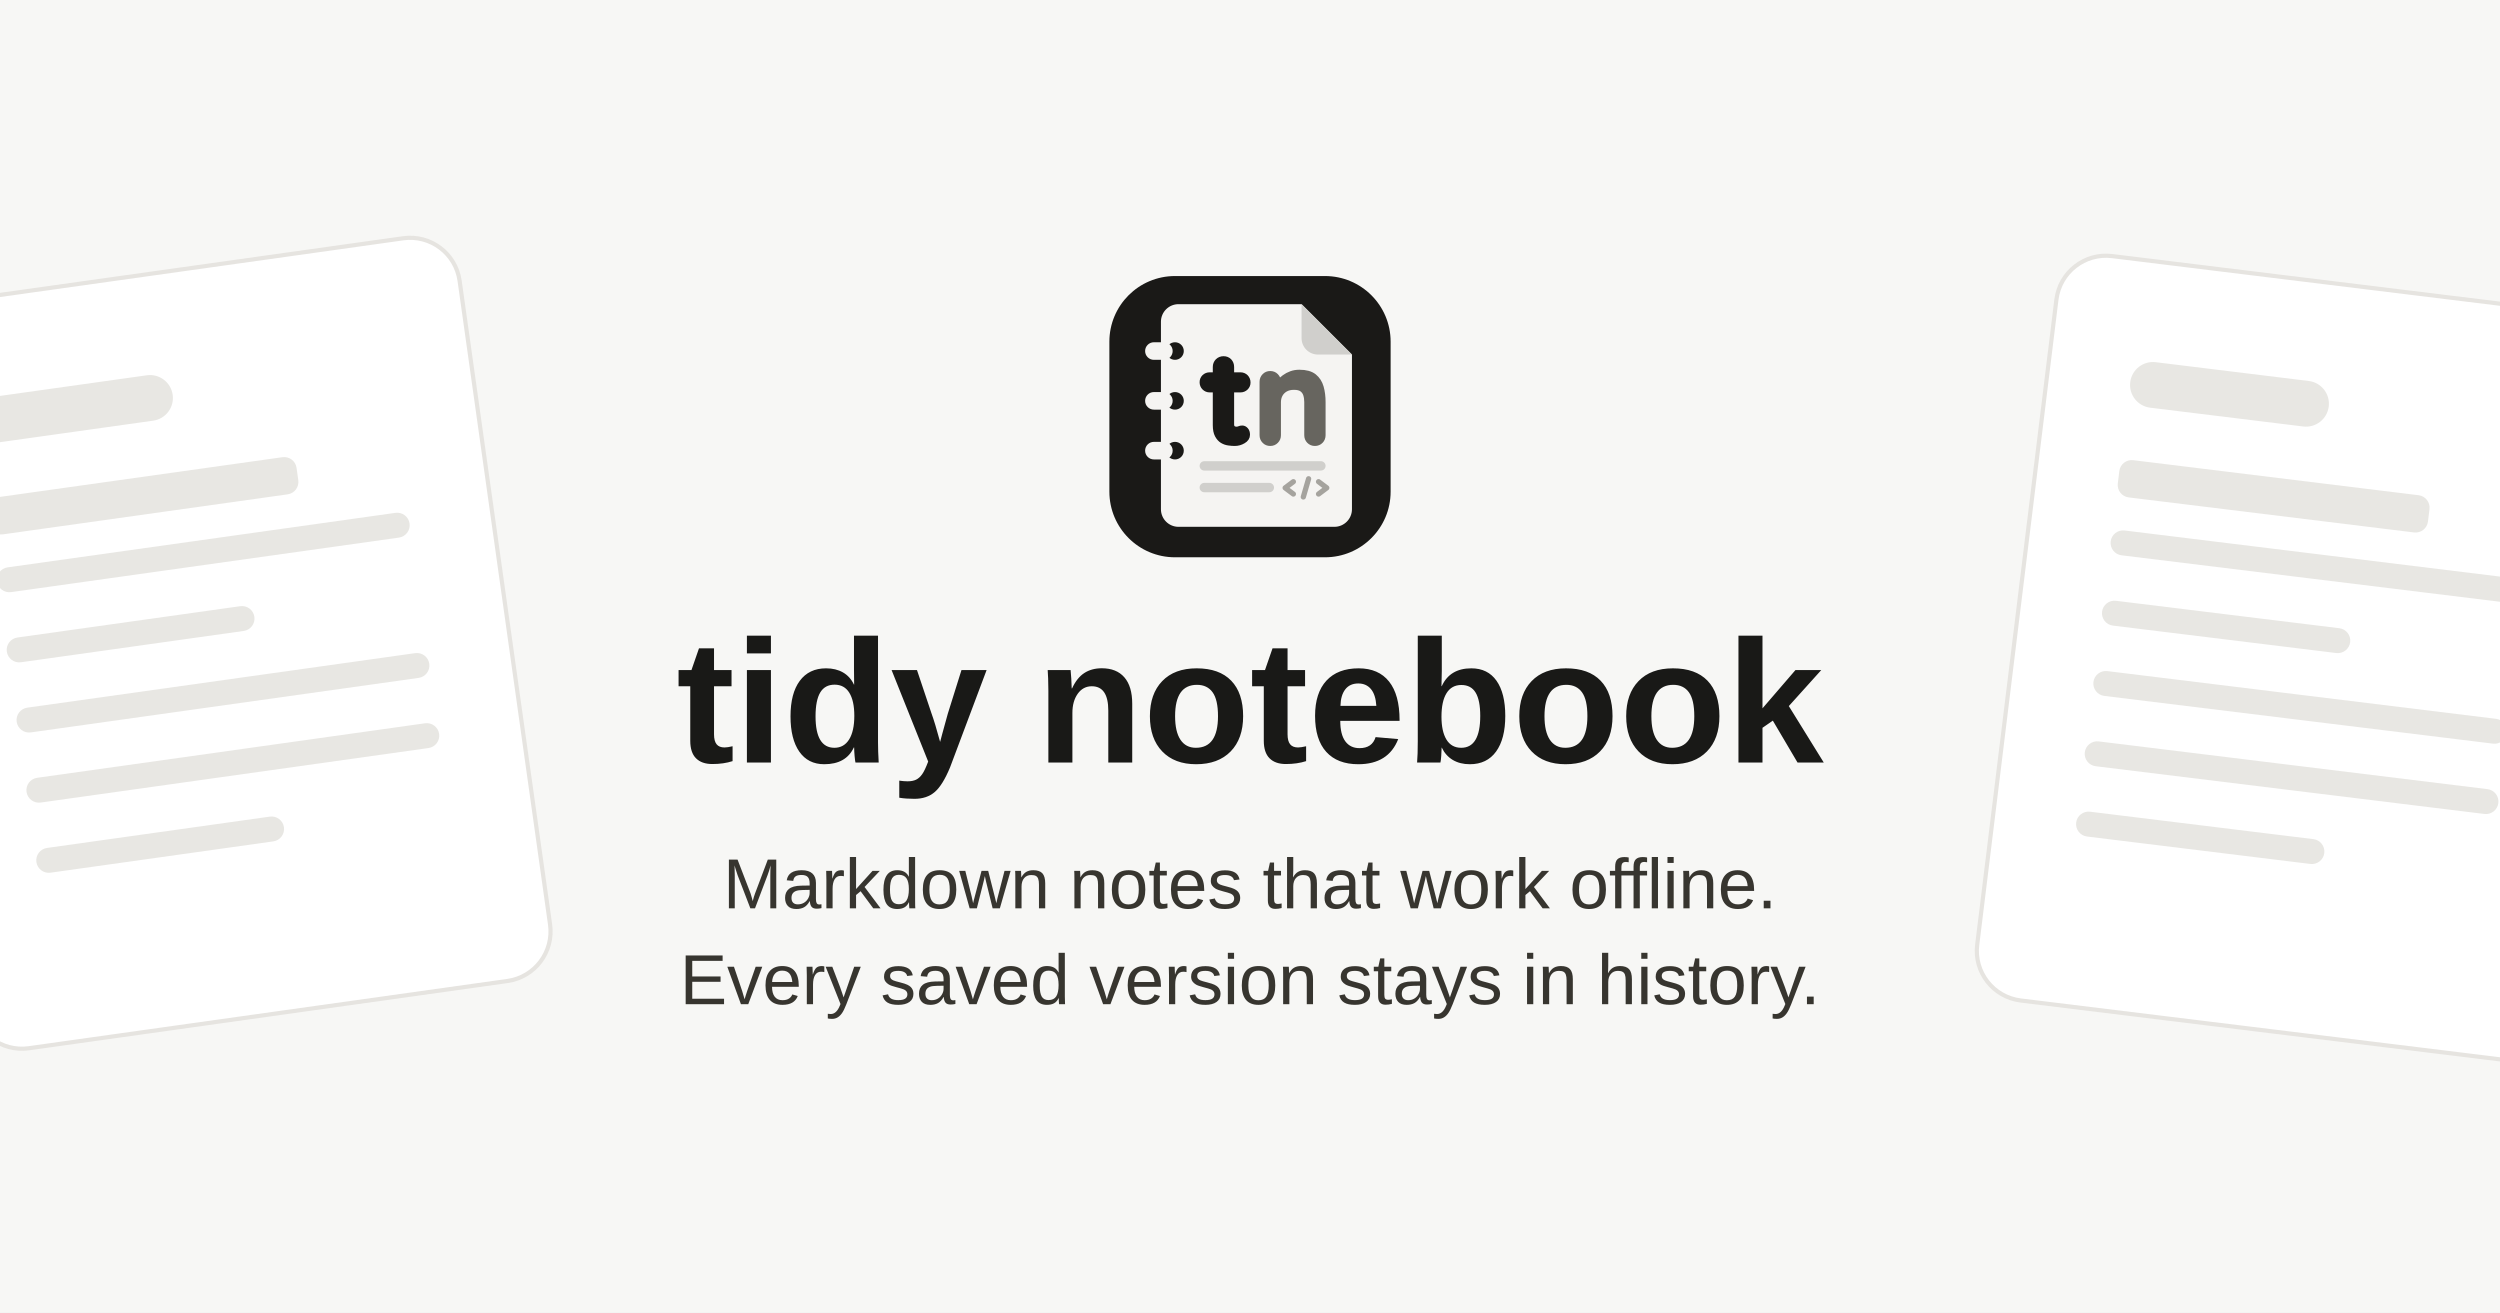
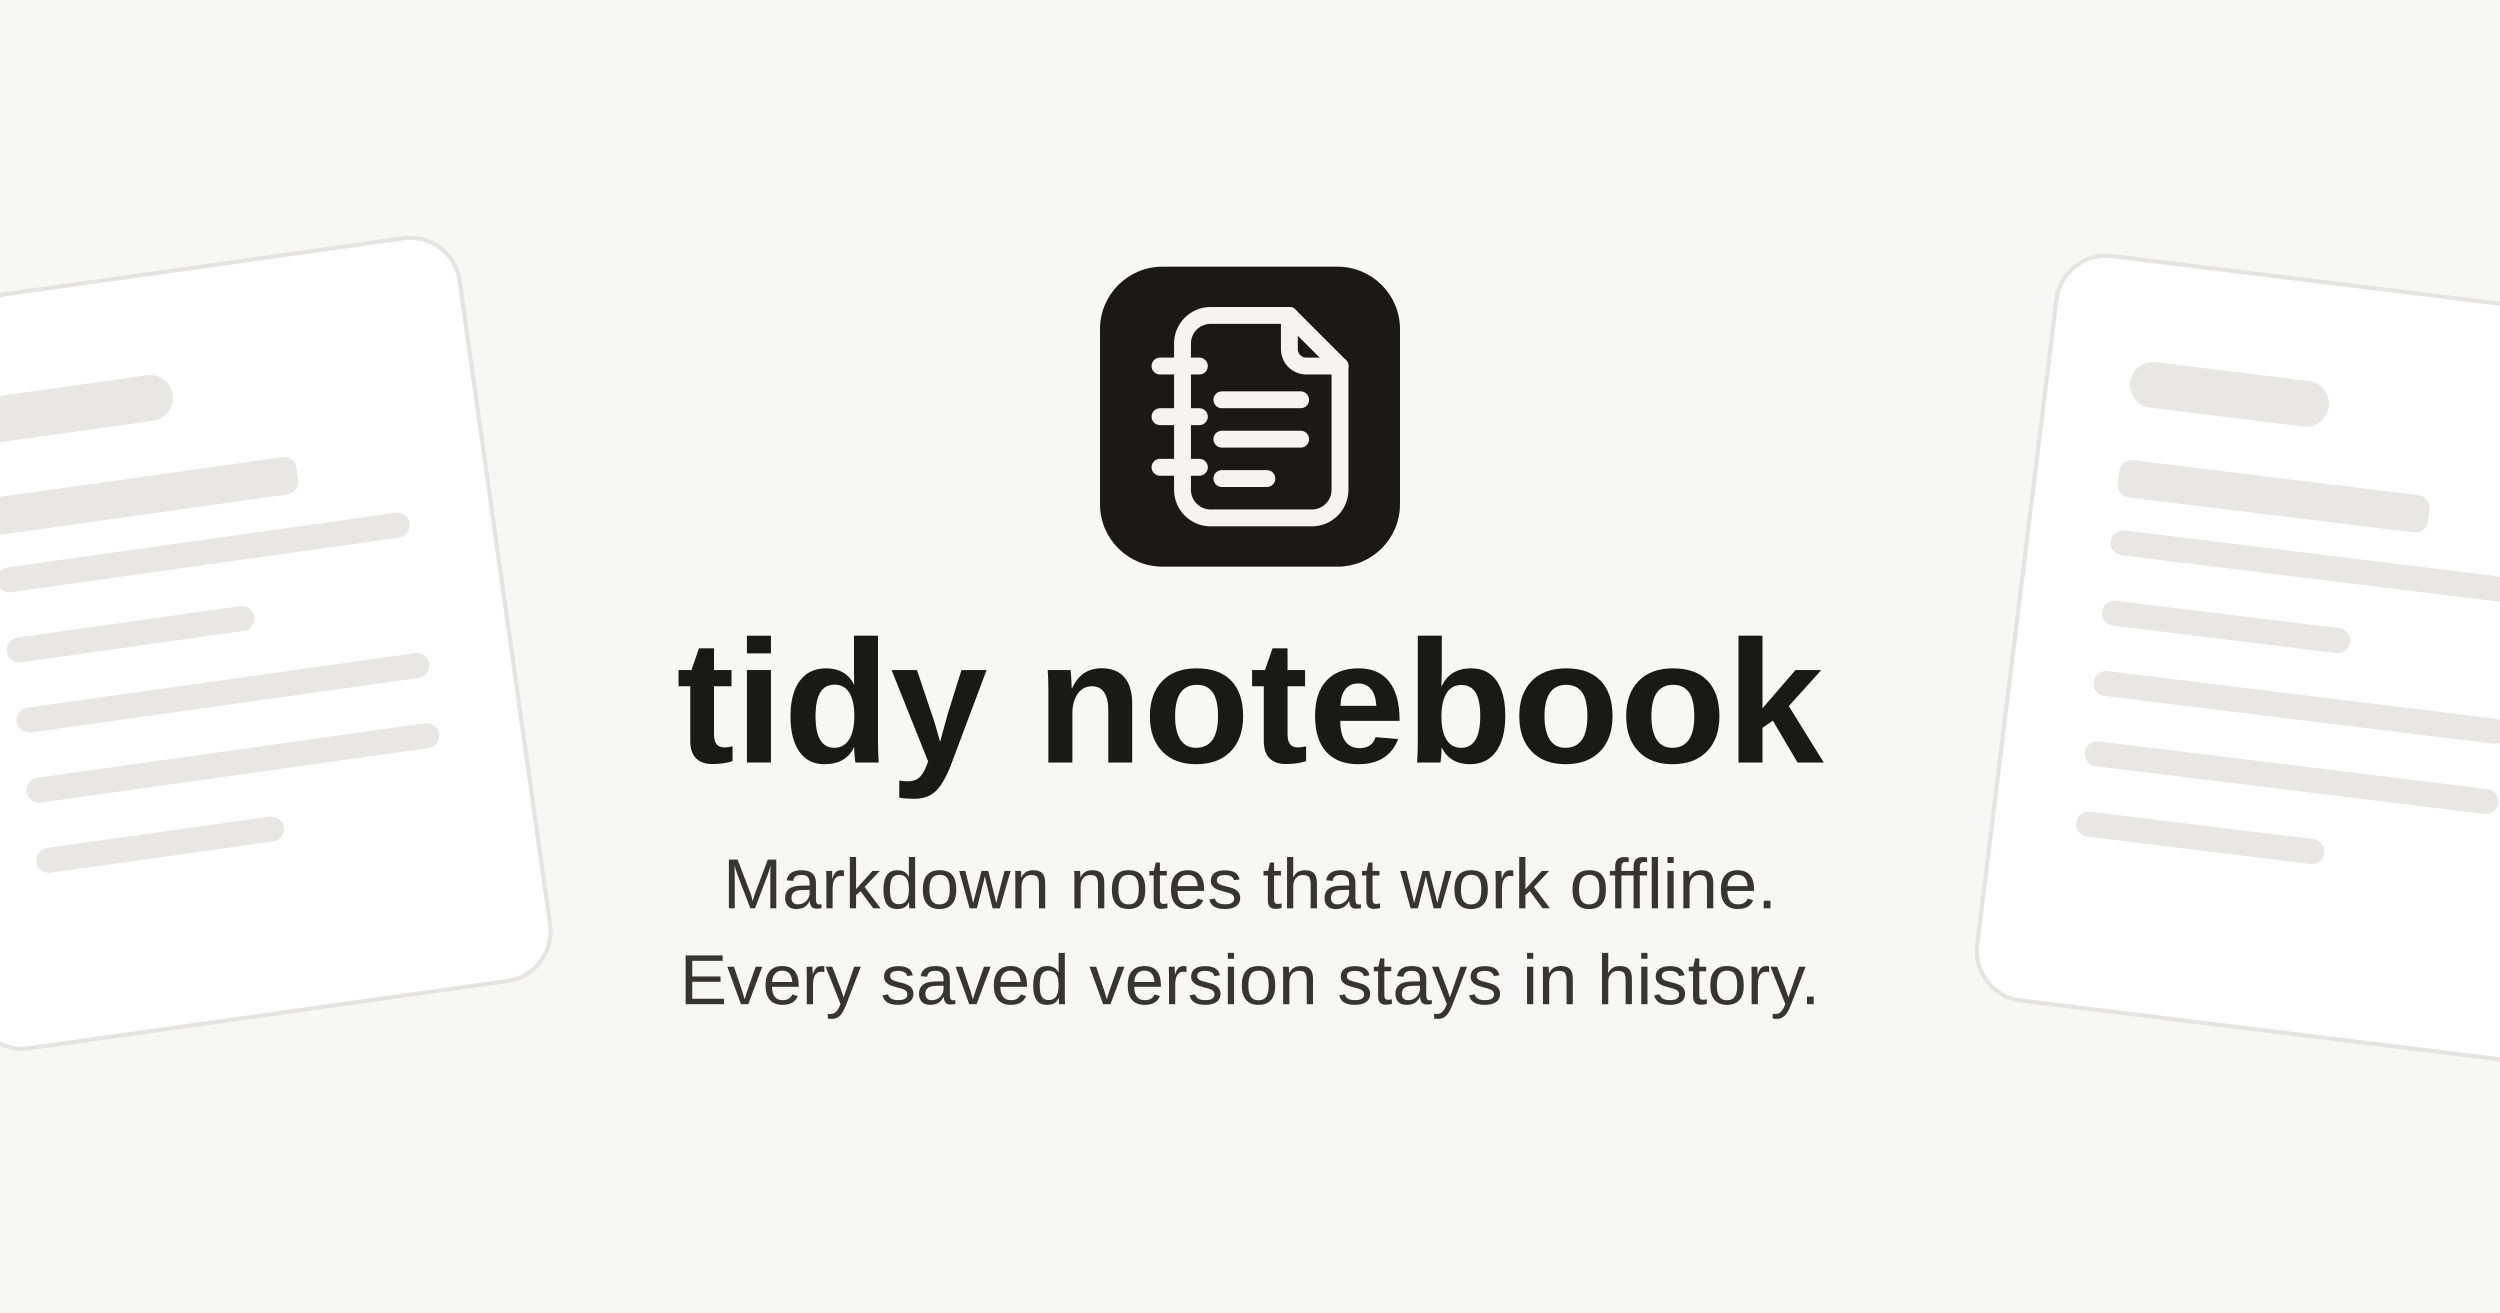
<svg xmlns="http://www.w3.org/2000/svg" width="1200" height="630" viewBox="0 0 1200 630">
  <rect width="1200" height="630" fill="#f7f7f5" />
  <g transform="translate(-60 150) rotate(-8)">
    <rect width="280" height="360" rx="24" fill="#ffffff" stroke="#e6e4e0" stroke-width="2" />
    <rect x="40" y="48" width="96" height="22" rx="11" fill="#e8e7e3" />
    <rect x="40" y="96" width="150" height="18" rx="6" fill="#e8e7e3" />
    <rect x="40" y="130" width="200" height="12" rx="6" fill="#e8e7e3" />
    <rect x="40" y="164" width="120" height="12" rx="6" fill="#e8e7e3" />
    <rect x="40" y="198" width="200" height="12" rx="6" fill="#e8e7e3" />
    <rect x="40" y="232" width="200" height="12" rx="6" fill="#e8e7e3" />
    <rect x="40" y="266" width="120" height="12" rx="6" fill="#e8e7e3" />
  </g>
  <g transform="translate(990 120) rotate(7)">
    <rect width="280" height="360" rx="24" fill="#ffffff" stroke="#e6e4e0" stroke-width="2" />
    <rect x="40" y="48" width="96" height="22" rx="11" fill="#e8e7e3" />
    <rect x="40" y="96" width="150" height="18" rx="6" fill="#e8e7e3" />
    <rect x="40" y="130" width="200" height="12" rx="6" fill="#e8e7e3" />
    <rect x="40" y="164" width="120" height="12" rx="6" fill="#e8e7e3" />
    <rect x="40" y="198" width="200" height="12" rx="6" fill="#e8e7e3" />
    <rect x="40" y="232" width="200" height="12" rx="6" fill="#e8e7e3" />
    <rect x="40" y="266" width="120" height="12" rx="6" fill="#e8e7e3" />
  </g>
-   <g transform="translate(528 128) scale(0.28125)">
-     <rect x="16" y="16" width="480" height="480" rx="112" fill="#1a1917" />
-     <g id="page">
-       <path d="M134 64H344L430 150V414a30 30 0 0 1-30 30H134a30 30 0 0 1-30-30V94a30 30 0 0 1 30-30z" fill="#f5f4f2" />
-       <path d="M344 64 430 150H372a28 28 0 0 1-28-28z" fill="#d0cfcc" />
-       <g fill="#1a1917">
-         <circle cx="128" cy="144" r="15" />
-         <circle cx="128" cy="229" r="15" />
-         <circle cx="128" cy="314" r="15" />
+   <g transform="translate(528 128) scale(6)">
+     <rect width="24" height="24" rx="5" fill="#1a1917" />
+     <g transform="translate(1.2 1.2) scale(0.9)">
+       <g fill="none" stroke="#f5f4f2" stroke-width="1.5" stroke-linecap="round" stroke-linejoin="round">
+         <path d="M8.5 3H15.5L20 7.5V18.5A2.5 2.5 0 0 1 17.5 21H8.5A2.5 2.5 0 0 1 6 18.5V5.5A2.5 2.5 0 0 1 8.5 3z" />
+         <path d="M15.5 3V6A1.5 1.5 0 0 0 17 7.5H20" />
+         <path d="M4 7.5h3.5" />
+         <path d="M4 12h3.5" />
+         <path d="M4 16.5h3.5" />
+         <path d="M9.5 10.5h7" />
+         <path d="M9.5 14h7" />
+         <path d="M9.5 17.5h4" />
      </g>
-       <g fill="#f5f4f2">
-         <rect x="77" y="129" width="47" height="30" rx="15" />
-         <rect x="77" y="214" width="47" height="30" rx="15" />
-         <rect x="77" y="299" width="47" height="30" rx="15" />
-       </g>
-       <path d="M187.3 185.3H239.6Q244.8 185.3 248.4 188.8Q251.9 192.4 251.9 197.7Q251.9 202.7 248.4 206.1Q244.8 209.6 239.6 209.6H187.3Q182.1 209.6 178.5 206Q175 202.5 175 197.2Q175 192.2 178.5 188.7Q182.1 185.3 187.3 185.3ZM210.9 157.8Q216.6 157.8 220.3 161.6Q223.9 165.5 223.9 171.2V269.3Q223.9 272.4 225.1 274.3Q226.3 276.3 228.4 277.2Q230.5 278.1 232.9 278.1Q235.6 278.1 237.8 277.1Q240 276.1 242.9 276.1Q245.9 276.1 248.5 279Q251 281.8 251 286.9Q251 293.1 244.3 297Q237.6 301 229.9 301Q225.2 301 219.6 300.2Q214 299.5 209 296.5Q204.1 293.5 200.8 287.3Q197.5 281.2 197.5 270.4V171.2Q197.5 165.5 201.3 161.6Q205.2 157.8 210.9 157.8Z" fill="#1a1917" stroke="#1a1917" stroke-width="10" stroke-linejoin="round" />
-       <path d="M340.3 180.9Q356.6 180.9 365.1 187.7Q373.6 194.6 376.8 205.9Q380 217.3 380 231.2V287.6Q380 293.3 376.3 297.1Q372.5 301 366.8 301Q361.1 301 357.3 297.1Q353.6 293.3 353.6 287.6V231.2Q353.6 223.9 351.7 218Q349.8 212.2 345 208.7Q340.1 205.2 331.1 205.2Q322.3 205.2 316.2 208.7Q310.2 212.2 307 218Q303.8 223.9 303.8 231.2V287.6Q303.8 293.3 300 297.1Q296.3 301 290.5 301Q284.8 301 281.1 297.1Q277.3 293.3 277.3 287.6V196.6Q277.3 190.8 281.1 187Q284.8 183.1 290.5 183.1Q296.3 183.1 300 187Q303.8 190.8 303.8 196.6V206L300.5 205.4Q302.4 201.6 306.2 197.3Q309.9 193 315 189.3Q320.1 185.5 326.5 183.2Q332.8 180.9 340.3 180.9Z" fill="#67655f" stroke="#67655f" stroke-width="10" stroke-linejoin="round" />
-       <g fill="#d0cfcc">
-         <rect x="170" y="332" width="215" height="16" rx="8" />
-         <rect x="170" y="369" width="127" height="16" rx="8" />
-       </g>
-       <path d="M330 367 316 377.5 330 388M373 367 387 377.5 373 388M356 362 347 393" fill="none" stroke="#a5a39e" stroke-width="9" stroke-linecap="round" stroke-linejoin="round" />
    </g>
  </g>
-   <text x="600" y="366" text-anchor="middle" font-family="'Liberation Sans', 'DejaVu Sans', Arial, sans-serif" font-size="84" font-weight="700" fill="#191917">tidy notebook</text>
-   <text x="600" y="436" text-anchor="middle" font-family="'Liberation Sans', 'DejaVu Sans', Arial, sans-serif" font-size="34" fill="#37352f">Markdown notes that work offline.</text>
-   <text x="600" y="482" text-anchor="middle" font-family="'Liberation Sans', 'DejaVu Sans', Arial, sans-serif" font-size="34" fill="#37352f">Every saved version stays in history.</text>
+   <g aria-label="tidy notebook" fill="#191917">
+     <path transform="translate(324.6826 366) scale(0.04101562 -0.04101562)" d="M420 -18Q296 -18 229.0 49.5Q162 117 162 254V892H25V1082H176L264 1336H440V1082H645V892H440V330Q440 251 470.0 213.5Q500 176 563 176Q596 176 657 190V16Q553 -18 420 -18Z" />
+     <path transform="translate(352.6553 366) scale(0.04101562 -0.04101562)" d="M143 1277V1484H424V1277ZM143 0V1082H424V0Z" />
+     <path transform="translate(375.9932 366) scale(0.04101562 -0.04101562)" d="M844 0Q840 15 834.5 75.5Q829 136 829 176H825Q734 -20 479 -20Q290 -20 187.0 127.5Q84 275 84 540Q84 809 192.5 955.5Q301 1102 500 1102Q615 1102 698.5 1054.0Q782 1006 827 911H829L827 1089V1484H1108V236Q1108 136 1116 0ZM831 547Q831 722 772.5 816.5Q714 911 600 911Q487 911 432.0 819.5Q377 728 377 540Q377 172 598 172Q709 172 770.0 269.5Q831 367 831 547Z" />
+     <path transform="translate(427.3037 366) scale(0.04101562 -0.04101562)" d="M283 -425Q182 -425 106 -412V-212Q159 -220 203 -220Q263 -220 302.5 -201.0Q342 -182 373.5 -138.0Q405 -94 444 11L16 1082H313L483 575Q523 466 584 241L609 336L674 571L834 1082H1128L700 -57Q614 -265 521.5 -345.0Q429 -425 283 -425Z" />
+     <path transform="translate(474.0205 366) scale(0.04101562 -0.04101562)" d="" />
+     <path transform="translate(497.3584 366) scale(0.04101562 -0.04101562)" d="M844 0V607Q844 892 651 892Q549 892 486.5 804.5Q424 717 424 580V0H143V840Q143 927 140.5 982.5Q138 1038 135 1082H403Q406 1063 411.0 980.5Q416 898 416 867H420Q477 991 563.0 1047.0Q649 1103 768 1103Q940 1103 1032.0 997.0Q1124 891 1124 687V0Z" />
+     <path transform="translate(548.6689 366) scale(0.04101562 -0.04101562)" d="M1171 542Q1171 279 1025.0 129.5Q879 -20 621 -20Q368 -20 224.0 130.0Q80 280 80 542Q80 803 224.0 952.5Q368 1102 627 1102Q892 1102 1031.5 957.5Q1171 813 1171 542ZM877 542Q877 735 814.0 822.0Q751 909 631 909Q375 909 375 542Q375 361 437.5 266.5Q500 172 618 172Q877 172 877 542Z" />
+     <path transform="translate(599.9795 366) scale(0.04101562 -0.04101562)" d="M420 -18Q296 -18 229.0 49.5Q162 117 162 254V892H25V1082H176L264 1336H440V1082H645V892H440V330Q440 251 470.0 213.5Q500 176 563 176Q596 176 657 190V16Q553 -18 420 -18Z" />
+     <path transform="translate(627.9521 366) scale(0.04101562 -0.04101562)" d="M586 -20Q342 -20 211.0 124.5Q80 269 80 546Q80 814 213.0 958.0Q346 1102 590 1102Q823 1102 946.0 947.5Q1069 793 1069 495V487H375Q375 329 433.5 248.5Q492 168 600 168Q749 168 788 297L1053 274Q938 -20 586 -20ZM586 925Q487 925 433.5 856.0Q380 787 377 663H797Q789 794 734.0 859.5Q679 925 586 925Z" />
+     <path transform="translate(674.6689 366) scale(0.04101562 -0.04101562)" d="M1167 545Q1167 277 1059.5 128.5Q952 -20 752 -20Q637 -20 553.0 30.0Q469 80 424 174H422Q422 139 417.5 78.0Q413 17 408 0H135Q143 93 143 247V1484H424V1070L420 894H424Q519 1102 770 1102Q962 1102 1064.5 956.5Q1167 811 1167 545ZM874 545Q874 729 820.0 818.0Q766 907 653 907Q539 907 479.5 811.5Q420 716 420 536Q420 364 478.5 268.0Q537 172 651 172Q874 172 874 545Z" />
+     <path transform="translate(725.9795 366) scale(0.04101562 -0.04101562)" d="M1171 542Q1171 279 1025.0 129.5Q879 -20 621 -20Q368 -20 224.0 130.0Q80 280 80 542Q80 803 224.0 952.5Q368 1102 627 1102Q892 1102 1031.5 957.5Q1171 813 1171 542ZM877 542Q877 735 814.0 822.0Q751 909 631 909Q375 909 375 542Q375 361 437.5 266.5Q500 172 618 172Q877 172 877 542Z" />
+     <path transform="translate(777.29 366) scale(0.04101562 -0.04101562)" d="M1171 542Q1171 279 1025.0 129.5Q879 -20 621 -20Q368 -20 224.0 130.0Q80 280 80 542Q80 803 224.0 952.5Q368 1102 627 1102Q892 1102 1031.5 957.5Q1171 813 1171 542ZM877 542Q877 735 814.0 822.0Q751 909 631 909Q375 909 375 542Q375 361 437.5 266.5Q500 172 618 172Q877 172 877 542Z" />
+     <path transform="translate(828.6006 366) scale(0.04101562 -0.04101562)" d="M834 0 545 490 424 406V0H143V1484H424V634L810 1082H1112L732 660L1141 0Z" />
+   </g>
+   <g aria-label="Markdown notes that work offline." fill="#37352f">
+     <path transform="translate(347.0752 436) scale(0.01660156 -0.01660156)" d="M1366 0V940Q1366 1096 1375 1240Q1326 1061 1287 960L923 0H789L420 960L364 1130L331 1240L334 1129L338 940V0H168V1409H419L794 432Q814 373 832.5 305.5Q851 238 857 208Q865 248 890.5 329.5Q916 411 925 432L1293 1409H1538V0Z" />
+     <path transform="translate(375.3975 436) scale(0.01660156 -0.01660156)" d="M414 -20Q251 -20 169.0 66.0Q87 152 87 302Q87 470 197.5 560.0Q308 650 554 656L797 660V719Q797 851 741.0 908.0Q685 965 565 965Q444 965 389.0 924.0Q334 883 323 793L135 810Q181 1102 569 1102Q773 1102 876.0 1008.5Q979 915 979 738V272Q979 192 1000.0 151.5Q1021 111 1080 111Q1106 111 1139 118V6Q1071 -10 1000 -10Q900 -10 854.5 42.5Q809 95 803 207H797Q728 83 636.5 31.5Q545 -20 414 -20ZM455 115Q554 115 631.0 160.0Q708 205 752.5 283.5Q797 362 797 445V534L600 530Q473 528 407.5 504.0Q342 480 307.0 430.0Q272 380 272 299Q272 211 319.5 163.0Q367 115 455 115Z" />
+     <path transform="translate(394.3066 436) scale(0.01660156 -0.01660156)" d="M142 0V830Q142 944 136 1082H306Q314 898 314 861H318Q361 1000 417.0 1051.0Q473 1102 575 1102Q611 1102 648 1092V927Q612 937 552 937Q440 937 381.0 840.5Q322 744 322 564V0Z" />
+     <path transform="translate(405.6289 436) scale(0.01660156 -0.01660156)" d="M816 0 450 494 318 385V0H138V1484H318V557L793 1082H1004L565 617L1027 0Z" />
+     <path transform="translate(422.6289 436) scale(0.01660156 -0.01660156)" d="M821 174Q771 70 688.5 25.0Q606 -20 484 -20Q279 -20 182.5 118.0Q86 256 86 536Q86 1102 484 1102Q607 1102 689.0 1057.0Q771 1012 821 914H823L821 1035V1484H1001V223Q1001 54 1007 0H835Q832 16 828.5 74.0Q825 132 825 174ZM275 542Q275 315 335.0 217.0Q395 119 530 119Q683 119 752.0 225.0Q821 331 821 554Q821 769 752.0 869.0Q683 969 532 969Q396 969 335.5 868.5Q275 768 275 542Z" />
+     <path transform="translate(441.5381 436) scale(0.01660156 -0.01660156)" d="M1053 542Q1053 258 928.0 119.0Q803 -20 565 -20Q328 -20 207.0 124.5Q86 269 86 542Q86 1102 571 1102Q819 1102 936.0 965.5Q1053 829 1053 542ZM864 542Q864 766 797.5 867.5Q731 969 574 969Q416 969 345.5 865.5Q275 762 275 542Q275 328 344.5 220.5Q414 113 563 113Q725 113 794.5 217.0Q864 321 864 542Z" />
+     <path transform="translate(460.4473 436) scale(0.01660156 -0.01660156)" d="M1174 0H965L776 765L740 934Q731 889 712.0 804.5Q693 720 508 0H300L-3 1082H175L358 347Q365 323 401 149L418 223L644 1082H837L1026 339L1072 149L1103 288L1308 1082H1484Z" />
+     <path transform="translate(485.001 436) scale(0.01660156 -0.01660156)" d="M825 0V686Q825 793 804.0 852.0Q783 911 737.0 937.0Q691 963 602 963Q472 963 397.0 874.0Q322 785 322 627V0H142V851Q142 1040 136 1082H306Q307 1077 308.0 1055.0Q309 1033 310.5 1004.5Q312 976 314 897H317Q379 1009 460.5 1055.5Q542 1102 663 1102Q841 1102 923.5 1013.5Q1006 925 1006 721V0Z" />
+     <path transform="translate(503.9102 436) scale(0.01660156 -0.01660156)" d="" />
+     <path transform="translate(513.3564 436) scale(0.01660156 -0.01660156)" d="M825 0V686Q825 793 804.0 852.0Q783 911 737.0 937.0Q691 963 602 963Q472 963 397.0 874.0Q322 785 322 627V0H142V851Q142 1040 136 1082H306Q307 1077 308.0 1055.0Q309 1033 310.5 1004.5Q312 976 314 897H317Q379 1009 460.5 1055.5Q542 1102 663 1102Q841 1102 923.5 1013.5Q1006 925 1006 721V0Z" />
+     <path transform="translate(532.2656 436) scale(0.01660156 -0.01660156)" d="M1053 542Q1053 258 928.0 119.0Q803 -20 565 -20Q328 -20 207.0 124.5Q86 269 86 542Q86 1102 571 1102Q819 1102 936.0 965.5Q1053 829 1053 542ZM864 542Q864 766 797.5 867.5Q731 969 574 969Q416 969 345.5 865.5Q275 762 275 542Q275 328 344.5 220.5Q414 113 563 113Q725 113 794.5 217.0Q864 321 864 542Z" />
+     <path transform="translate(551.1748 436) scale(0.01660156 -0.01660156)" d="M554 8Q465 -16 372 -16Q156 -16 156 229V951H31V1082H163L216 1324H336V1082H536V951H336V268Q336 190 361.5 158.5Q387 127 450 127Q486 127 554 141Z" />
+     <path transform="translate(560.6211 436) scale(0.01660156 -0.01660156)" d="M276 503Q276 317 353.0 216.0Q430 115 578 115Q695 115 765.5 162.0Q836 209 861 281L1019 236Q922 -20 578 -20Q338 -20 212.5 123.0Q87 266 87 548Q87 816 212.5 959.0Q338 1102 571 1102Q1048 1102 1048 527V503ZM862 641Q847 812 775.0 890.5Q703 969 568 969Q437 969 360.5 881.5Q284 794 278 641Z" />
+     <path transform="translate(579.5303 436) scale(0.01660156 -0.01660156)" d="M950 299Q950 146 834.5 63.0Q719 -20 511 -20Q309 -20 199.5 46.5Q90 113 57 254L216 285Q239 198 311.0 157.5Q383 117 511 117Q648 117 711.5 159.0Q775 201 775 285Q775 349 731.0 389.0Q687 429 589 455L460 489Q305 529 239.5 567.5Q174 606 137.0 661.0Q100 716 100 796Q100 944 205.5 1021.5Q311 1099 513 1099Q692 1099 797.5 1036.0Q903 973 931 834L769 814Q754 886 688.5 924.5Q623 963 513 963Q391 963 333.0 926.0Q275 889 275 814Q275 768 299.0 738.0Q323 708 370.0 687.0Q417 666 568 629Q711 593 774.0 562.5Q837 532 873.5 495.0Q910 458 930.0 409.5Q950 361 950 299Z" />
+     <path transform="translate(596.5303 436) scale(0.01660156 -0.01660156)" d="" />
+     <path transform="translate(605.9766 436) scale(0.01660156 -0.01660156)" d="M554 8Q465 -16 372 -16Q156 -16 156 229V951H31V1082H163L216 1324H336V1082H536V951H336V268Q336 190 361.5 158.5Q387 127 450 127Q486 127 554 141Z" />
+     <path transform="translate(615.4229 436) scale(0.01660156 -0.01660156)" d="M317 897Q375 1003 456.5 1052.5Q538 1102 663 1102Q839 1102 922.5 1014.5Q1006 927 1006 721V0H825V686Q825 800 804.0 855.5Q783 911 735.0 937.0Q687 963 602 963Q475 963 398.5 875.0Q322 787 322 638V0H142V1484H322V1098Q322 1037 318.5 972.0Q315 907 314 897Z" />
+     <path transform="translate(634.332 436) scale(0.01660156 -0.01660156)" d="M414 -20Q251 -20 169.0 66.0Q87 152 87 302Q87 470 197.5 560.0Q308 650 554 656L797 660V719Q797 851 741.0 908.0Q685 965 565 965Q444 965 389.0 924.0Q334 883 323 793L135 810Q181 1102 569 1102Q773 1102 876.0 1008.5Q979 915 979 738V272Q979 192 1000.0 151.5Q1021 111 1080 111Q1106 111 1139 118V6Q1071 -10 1000 -10Q900 -10 854.5 42.5Q809 95 803 207H797Q728 83 636.5 31.5Q545 -20 414 -20ZM455 115Q554 115 631.0 160.0Q708 205 752.5 283.5Q797 362 797 445V534L600 530Q473 528 407.5 504.0Q342 480 307.0 430.0Q272 380 272 299Q272 211 319.5 163.0Q367 115 455 115Z" />
+     <path transform="translate(653.2412 436) scale(0.01660156 -0.01660156)" d="M554 8Q465 -16 372 -16Q156 -16 156 229V951H31V1082H163L216 1324H336V1082H536V951H336V268Q336 190 361.5 158.5Q387 127 450 127Q486 127 554 141Z" />
+     <path transform="translate(662.6875 436) scale(0.01660156 -0.01660156)" d="" />
+     <path transform="translate(672.1338 436) scale(0.01660156 -0.01660156)" d="M1174 0H965L776 765L740 934Q731 889 712.0 804.5Q693 720 508 0H300L-3 1082H175L358 347Q365 323 401 149L418 223L644 1082H837L1026 339L1072 149L1103 288L1308 1082H1484Z" />
+     <path transform="translate(696.6875 436) scale(0.01660156 -0.01660156)" d="M1053 542Q1053 258 928.0 119.0Q803 -20 565 -20Q328 -20 207.0 124.5Q86 269 86 542Q86 1102 571 1102Q819 1102 936.0 965.5Q1053 829 1053 542ZM864 542Q864 766 797.5 867.5Q731 969 574 969Q416 969 345.5 865.5Q275 762 275 542Q275 328 344.5 220.5Q414 113 563 113Q725 113 794.5 217.0Q864 321 864 542Z" />
+     <path transform="translate(715.5967 436) scale(0.01660156 -0.01660156)" d="M142 0V830Q142 944 136 1082H306Q314 898 314 861H318Q361 1000 417.0 1051.0Q473 1102 575 1102Q611 1102 648 1092V927Q612 937 552 937Q440 937 381.0 840.5Q322 744 322 564V0Z" />
+     <path transform="translate(726.9189 436) scale(0.01660156 -0.01660156)" d="M816 0 450 494 318 385V0H138V1484H318V557L793 1082H1004L565 617L1027 0Z" />
+     <path transform="translate(743.9189 436) scale(0.01660156 -0.01660156)" d="" />
+     <path transform="translate(753.3652 436) scale(0.01660156 -0.01660156)" d="M1053 542Q1053 258 928.0 119.0Q803 -20 565 -20Q328 -20 207.0 124.5Q86 269 86 542Q86 1102 571 1102Q819 1102 936.0 965.5Q1053 829 1053 542ZM864 542Q864 766 797.5 867.5Q731 969 574 969Q416 969 345.5 865.5Q275 762 275 542Q275 328 344.5 220.5Q414 113 563 113Q725 113 794.5 217.0Q864 321 864 542Z" />
+     <path transform="translate(772.2744 436) scale(0.01660156 -0.01660156)" d="M361 951V0H181V951H29V1082H181V1204Q181 1352 246.0 1417.0Q311 1482 445 1482Q520 1482 572 1470V1333Q527 1341 492 1341Q423 1341 392.0 1306.0Q361 1271 361 1179V1082H572V951Z" />
+     <path transform="translate(781.1064 436) scale(0.01660156 -0.01660156)" d="M361 951V0H181V951H29V1082H181V1204Q181 1352 246.0 1417.0Q311 1482 445 1482Q520 1482 572 1470V1333Q527 1341 492 1341Q423 1341 392.0 1306.0Q361 1271 361 1179V1082H572V951Z" />
+     <path transform="translate(790.5527 436) scale(0.01660156 -0.01660156)" d="M138 0V1484H318V0Z" />
+     <path transform="translate(798.1064 436) scale(0.01660156 -0.01660156)" d="M137 1312V1484H317V1312ZM137 0V1082H317V0Z" />
+     <path transform="translate(805.6602 436) scale(0.01660156 -0.01660156)" d="M825 0V686Q825 793 804.0 852.0Q783 911 737.0 937.0Q691 963 602 963Q472 963 397.0 874.0Q322 785 322 627V0H142V851Q142 1040 136 1082H306Q307 1077 308.0 1055.0Q309 1033 310.5 1004.5Q312 976 314 897H317Q379 1009 460.5 1055.5Q542 1102 663 1102Q841 1102 923.5 1013.5Q1006 925 1006 721V0Z" />
+     <path transform="translate(824.5693 436) scale(0.01660156 -0.01660156)" d="M276 503Q276 317 353.0 216.0Q430 115 578 115Q695 115 765.5 162.0Q836 209 861 281L1019 236Q922 -20 578 -20Q338 -20 212.5 123.0Q87 266 87 548Q87 816 212.5 959.0Q338 1102 571 1102Q1048 1102 1048 527V503ZM862 641Q847 812 775.0 890.5Q703 969 568 969Q437 969 360.5 881.5Q284 794 278 641Z" />
+     <path transform="translate(843.4785 436) scale(0.01660156 -0.01660156)" d="M187 0V219H382V0Z" />
+   </g>
+   <g aria-label="Every saved version stays in history." fill="#37352f">
+     <path transform="translate(326.3232 482) scale(0.01660156 -0.01660156)" d="M168 0V1409H1237V1253H359V801H1177V647H359V156H1278V0Z" />
+     <path transform="translate(349.001 482) scale(0.01660156 -0.01660156)" d="M613 0H400L7 1082H199L437 378Q450 338 506 141L541 258L580 376L826 1082H1017Z" />
+     <path transform="translate(366.001 482) scale(0.01660156 -0.01660156)" d="M276 503Q276 317 353.0 216.0Q430 115 578 115Q695 115 765.5 162.0Q836 209 861 281L1019 236Q922 -20 578 -20Q338 -20 212.5 123.0Q87 266 87 548Q87 816 212.5 959.0Q338 1102 571 1102Q1048 1102 1048 527V503ZM862 641Q847 812 775.0 890.5Q703 969 568 969Q437 969 360.5 881.5Q284 794 278 641Z" />
+     <path transform="translate(384.9102 482) scale(0.01660156 -0.01660156)" d="M142 0V830Q142 944 136 1082H306Q314 898 314 861H318Q361 1000 417.0 1051.0Q473 1102 575 1102Q611 1102 648 1092V927Q612 937 552 937Q440 937 381.0 840.5Q322 744 322 564V0Z" />
+     <path transform="translate(396.2324 482) scale(0.01660156 -0.01660156)" d="M191 -425Q117 -425 67 -414V-279Q105 -285 151 -285Q319 -285 417 -38L434 5L5 1082H197L425 484Q430 470 437.0 450.5Q444 431 482.0 320.0Q520 209 523 196L593 393L830 1082H1020L604 0Q537 -173 479.0 -257.5Q421 -342 350.5 -383.5Q280 -425 191 -425Z" />
+     <path transform="translate(413.2324 482) scale(0.01660156 -0.01660156)" d="" />
+     <path transform="translate(422.6787 482) scale(0.01660156 -0.01660156)" d="M950 299Q950 146 834.5 63.0Q719 -20 511 -20Q309 -20 199.5 46.5Q90 113 57 254L216 285Q239 198 311.0 157.5Q383 117 511 117Q648 117 711.5 159.0Q775 201 775 285Q775 349 731.0 389.0Q687 429 589 455L460 489Q305 529 239.5 567.5Q174 606 137.0 661.0Q100 716 100 796Q100 944 205.5 1021.5Q311 1099 513 1099Q692 1099 797.5 1036.0Q903 973 931 834L769 814Q754 886 688.5 924.5Q623 963 513 963Q391 963 333.0 926.0Q275 889 275 814Q275 768 299.0 738.0Q323 708 370.0 687.0Q417 666 568 629Q711 593 774.0 562.5Q837 532 873.5 495.0Q910 458 930.0 409.5Q950 361 950 299Z" />
+     <path transform="translate(439.6787 482) scale(0.01660156 -0.01660156)" d="M414 -20Q251 -20 169.0 66.0Q87 152 87 302Q87 470 197.5 560.0Q308 650 554 656L797 660V719Q797 851 741.0 908.0Q685 965 565 965Q444 965 389.0 924.0Q334 883 323 793L135 810Q181 1102 569 1102Q773 1102 876.0 1008.5Q979 915 979 738V272Q979 192 1000.0 151.5Q1021 111 1080 111Q1106 111 1139 118V6Q1071 -10 1000 -10Q900 -10 854.5 42.5Q809 95 803 207H797Q728 83 636.5 31.5Q545 -20 414 -20ZM455 115Q554 115 631.0 160.0Q708 205 752.5 283.5Q797 362 797 445V534L600 530Q473 528 407.5 504.0Q342 480 307.0 430.0Q272 380 272 299Q272 211 319.5 163.0Q367 115 455 115Z" />
+     <path transform="translate(458.5879 482) scale(0.01660156 -0.01660156)" d="M613 0H400L7 1082H199L437 378Q450 338 506 141L541 258L580 376L826 1082H1017Z" />
+     <path transform="translate(475.5879 482) scale(0.01660156 -0.01660156)" d="M276 503Q276 317 353.0 216.0Q430 115 578 115Q695 115 765.5 162.0Q836 209 861 281L1019 236Q922 -20 578 -20Q338 -20 212.5 123.0Q87 266 87 548Q87 816 212.5 959.0Q338 1102 571 1102Q1048 1102 1048 527V503ZM862 641Q847 812 775.0 890.5Q703 969 568 969Q437 969 360.5 881.5Q284 794 278 641Z" />
+     <path transform="translate(494.4971 482) scale(0.01660156 -0.01660156)" d="M821 174Q771 70 688.5 25.0Q606 -20 484 -20Q279 -20 182.5 118.0Q86 256 86 536Q86 1102 484 1102Q607 1102 689.0 1057.0Q771 1012 821 914H823L821 1035V1484H1001V223Q1001 54 1007 0H835Q832 16 828.5 74.0Q825 132 825 174ZM275 542Q275 315 335.0 217.0Q395 119 530 119Q683 119 752.0 225.0Q821 331 821 554Q821 769 752.0 869.0Q683 969 532 969Q396 969 335.5 868.5Q275 768 275 542Z" />
+     <path transform="translate(513.4062 482) scale(0.01660156 -0.01660156)" d="" />
+     <path transform="translate(522.8525 482) scale(0.01660156 -0.01660156)" d="M613 0H400L7 1082H199L437 378Q450 338 506 141L541 258L580 376L826 1082H1017Z" />
+     <path transform="translate(539.8525 482) scale(0.01660156 -0.01660156)" d="M276 503Q276 317 353.0 216.0Q430 115 578 115Q695 115 765.5 162.0Q836 209 861 281L1019 236Q922 -20 578 -20Q338 -20 212.5 123.0Q87 266 87 548Q87 816 212.5 959.0Q338 1102 571 1102Q1048 1102 1048 527V503ZM862 641Q847 812 775.0 890.5Q703 969 568 969Q437 969 360.5 881.5Q284 794 278 641Z" />
+     <path transform="translate(558.7617 482) scale(0.01660156 -0.01660156)" d="M142 0V830Q142 944 136 1082H306Q314 898 314 861H318Q361 1000 417.0 1051.0Q473 1102 575 1102Q611 1102 648 1092V927Q612 937 552 937Q440 937 381.0 840.5Q322 744 322 564V0Z" />
+     <path transform="translate(570.084 482) scale(0.01660156 -0.01660156)" d="M950 299Q950 146 834.5 63.0Q719 -20 511 -20Q309 -20 199.5 46.5Q90 113 57 254L216 285Q239 198 311.0 157.5Q383 117 511 117Q648 117 711.5 159.0Q775 201 775 285Q775 349 731.0 389.0Q687 429 589 455L460 489Q305 529 239.5 567.5Q174 606 137.0 661.0Q100 716 100 796Q100 944 205.5 1021.5Q311 1099 513 1099Q692 1099 797.5 1036.0Q903 973 931 834L769 814Q754 886 688.5 924.5Q623 963 513 963Q391 963 333.0 926.0Q275 889 275 814Q275 768 299.0 738.0Q323 708 370.0 687.0Q417 666 568 629Q711 593 774.0 562.5Q837 532 873.5 495.0Q910 458 930.0 409.5Q950 361 950 299Z" />
+     <path transform="translate(587.084 482) scale(0.01660156 -0.01660156)" d="M137 1312V1484H317V1312ZM137 0V1082H317V0Z" />
+     <path transform="translate(594.6377 482) scale(0.01660156 -0.01660156)" d="M1053 542Q1053 258 928.0 119.0Q803 -20 565 -20Q328 -20 207.0 124.5Q86 269 86 542Q86 1102 571 1102Q819 1102 936.0 965.5Q1053 829 1053 542ZM864 542Q864 766 797.5 867.5Q731 969 574 969Q416 969 345.5 865.5Q275 762 275 542Q275 328 344.5 220.5Q414 113 563 113Q725 113 794.5 217.0Q864 321 864 542Z" />
+     <path transform="translate(613.5469 482) scale(0.01660156 -0.01660156)" d="M825 0V686Q825 793 804.0 852.0Q783 911 737.0 937.0Q691 963 602 963Q472 963 397.0 874.0Q322 785 322 627V0H142V851Q142 1040 136 1082H306Q307 1077 308.0 1055.0Q309 1033 310.5 1004.5Q312 976 314 897H317Q379 1009 460.5 1055.5Q542 1102 663 1102Q841 1102 923.5 1013.5Q1006 925 1006 721V0Z" />
+     <path transform="translate(632.4561 482) scale(0.01660156 -0.01660156)" d="" />
+     <path transform="translate(641.9023 482) scale(0.01660156 -0.01660156)" d="M950 299Q950 146 834.5 63.0Q719 -20 511 -20Q309 -20 199.5 46.5Q90 113 57 254L216 285Q239 198 311.0 157.5Q383 117 511 117Q648 117 711.5 159.0Q775 201 775 285Q775 349 731.0 389.0Q687 429 589 455L460 489Q305 529 239.5 567.5Q174 606 137.0 661.0Q100 716 100 796Q100 944 205.5 1021.5Q311 1099 513 1099Q692 1099 797.5 1036.0Q903 973 931 834L769 814Q754 886 688.5 924.5Q623 963 513 963Q391 963 333.0 926.0Q275 889 275 814Q275 768 299.0 738.0Q323 708 370.0 687.0Q417 666 568 629Q711 593 774.0 562.5Q837 532 873.5 495.0Q910 458 930.0 409.5Q950 361 950 299Z" />
+     <path transform="translate(658.9023 482) scale(0.01660156 -0.01660156)" d="M554 8Q465 -16 372 -16Q156 -16 156 229V951H31V1082H163L216 1324H336V1082H536V951H336V268Q336 190 361.5 158.5Q387 127 450 127Q486 127 554 141Z" />
+     <path transform="translate(668.3486 482) scale(0.01660156 -0.01660156)" d="M414 -20Q251 -20 169.0 66.0Q87 152 87 302Q87 470 197.5 560.0Q308 650 554 656L797 660V719Q797 851 741.0 908.0Q685 965 565 965Q444 965 389.0 924.0Q334 883 323 793L135 810Q181 1102 569 1102Q773 1102 876.0 1008.5Q979 915 979 738V272Q979 192 1000.0 151.5Q1021 111 1080 111Q1106 111 1139 118V6Q1071 -10 1000 -10Q900 -10 854.5 42.5Q809 95 803 207H797Q728 83 636.5 31.5Q545 -20 414 -20ZM455 115Q554 115 631.0 160.0Q708 205 752.5 283.5Q797 362 797 445V534L600 530Q473 528 407.5 504.0Q342 480 307.0 430.0Q272 380 272 299Q272 211 319.5 163.0Q367 115 455 115Z" />
+     <path transform="translate(687.2578 482) scale(0.01660156 -0.01660156)" d="M191 -425Q117 -425 67 -414V-279Q105 -285 151 -285Q319 -285 417 -38L434 5L5 1082H197L425 484Q430 470 437.0 450.5Q444 431 482.0 320.0Q520 209 523 196L593 393L830 1082H1020L604 0Q537 -173 479.0 -257.5Q421 -342 350.5 -383.5Q280 -425 191 -425Z" />
+     <path transform="translate(704.2578 482) scale(0.01660156 -0.01660156)" d="M950 299Q950 146 834.5 63.0Q719 -20 511 -20Q309 -20 199.5 46.5Q90 113 57 254L216 285Q239 198 311.0 157.5Q383 117 511 117Q648 117 711.5 159.0Q775 201 775 285Q775 349 731.0 389.0Q687 429 589 455L460 489Q305 529 239.5 567.5Q174 606 137.0 661.0Q100 716 100 796Q100 944 205.5 1021.5Q311 1099 513 1099Q692 1099 797.5 1036.0Q903 973 931 834L769 814Q754 886 688.5 924.5Q623 963 513 963Q391 963 333.0 926.0Q275 889 275 814Q275 768 299.0 738.0Q323 708 370.0 687.0Q417 666 568 629Q711 593 774.0 562.5Q837 532 873.5 495.0Q910 458 930.0 409.5Q950 361 950 299Z" />
+     <path transform="translate(721.2578 482) scale(0.01660156 -0.01660156)" d="" />
+     <path transform="translate(730.7041 482) scale(0.01660156 -0.01660156)" d="M137 1312V1484H317V1312ZM137 0V1082H317V0Z" />
+     <path transform="translate(738.2578 482) scale(0.01660156 -0.01660156)" d="M825 0V686Q825 793 804.0 852.0Q783 911 737.0 937.0Q691 963 602 963Q472 963 397.0 874.0Q322 785 322 627V0H142V851Q142 1040 136 1082H306Q307 1077 308.0 1055.0Q309 1033 310.5 1004.5Q312 976 314 897H317Q379 1009 460.5 1055.5Q542 1102 663 1102Q841 1102 923.5 1013.5Q1006 925 1006 721V0Z" />
+     <path transform="translate(757.167 482) scale(0.01660156 -0.01660156)" d="" />
+     <path transform="translate(766.6133 482) scale(0.01660156 -0.01660156)" d="M317 897Q375 1003 456.5 1052.5Q538 1102 663 1102Q839 1102 922.5 1014.5Q1006 927 1006 721V0H825V686Q825 800 804.0 855.5Q783 911 735.0 937.0Q687 963 602 963Q475 963 398.5 875.0Q322 787 322 638V0H142V1484H322V1098Q322 1037 318.5 972.0Q315 907 314 897Z" />
+     <path transform="translate(785.5225 482) scale(0.01660156 -0.01660156)" d="M137 1312V1484H317V1312ZM137 0V1082H317V0Z" />
+     <path transform="translate(793.0762 482) scale(0.01660156 -0.01660156)" d="M950 299Q950 146 834.5 63.0Q719 -20 511 -20Q309 -20 199.5 46.5Q90 113 57 254L216 285Q239 198 311.0 157.5Q383 117 511 117Q648 117 711.5 159.0Q775 201 775 285Q775 349 731.0 389.0Q687 429 589 455L460 489Q305 529 239.5 567.5Q174 606 137.0 661.0Q100 716 100 796Q100 944 205.5 1021.5Q311 1099 513 1099Q692 1099 797.5 1036.0Q903 973 931 834L769 814Q754 886 688.5 924.5Q623 963 513 963Q391 963 333.0 926.0Q275 889 275 814Q275 768 299.0 738.0Q323 708 370.0 687.0Q417 666 568 629Q711 593 774.0 562.5Q837 532 873.5 495.0Q910 458 930.0 409.5Q950 361 950 299Z" />
+     <path transform="translate(810.0762 482) scale(0.01660156 -0.01660156)" d="M554 8Q465 -16 372 -16Q156 -16 156 229V951H31V1082H163L216 1324H336V1082H536V951H336V268Q336 190 361.5 158.5Q387 127 450 127Q486 127 554 141Z" />
+     <path transform="translate(819.5225 482) scale(0.01660156 -0.01660156)" d="M1053 542Q1053 258 928.0 119.0Q803 -20 565 -20Q328 -20 207.0 124.5Q86 269 86 542Q86 1102 571 1102Q819 1102 936.0 965.5Q1053 829 1053 542ZM864 542Q864 766 797.5 867.5Q731 969 574 969Q416 969 345.5 865.5Q275 762 275 542Q275 328 344.5 220.5Q414 113 563 113Q725 113 794.5 217.0Q864 321 864 542Z" />
+     <path transform="translate(838.4316 482) scale(0.01660156 -0.01660156)" d="M142 0V830Q142 944 136 1082H306Q314 898 314 861H318Q361 1000 417.0 1051.0Q473 1102 575 1102Q611 1102 648 1092V927Q612 937 552 937Q440 937 381.0 840.5Q322 744 322 564V0Z" />
+     <path transform="translate(849.7539 482) scale(0.01660156 -0.01660156)" d="M191 -425Q117 -425 67 -414V-279Q105 -285 151 -285Q319 -285 417 -38L434 5L5 1082H197L425 484Q430 470 437.0 450.5Q444 431 482.0 320.0Q520 209 523 196L593 393L830 1082H1020L604 0Q537 -173 479.0 -257.5Q421 -342 350.5 -383.5Q280 -425 191 -425Z" />
+     <path transform="translate(864.2305 482) scale(0.01660156 -0.01660156)" d="M187 0V219H382V0Z" />
+   </g>
</svg>
